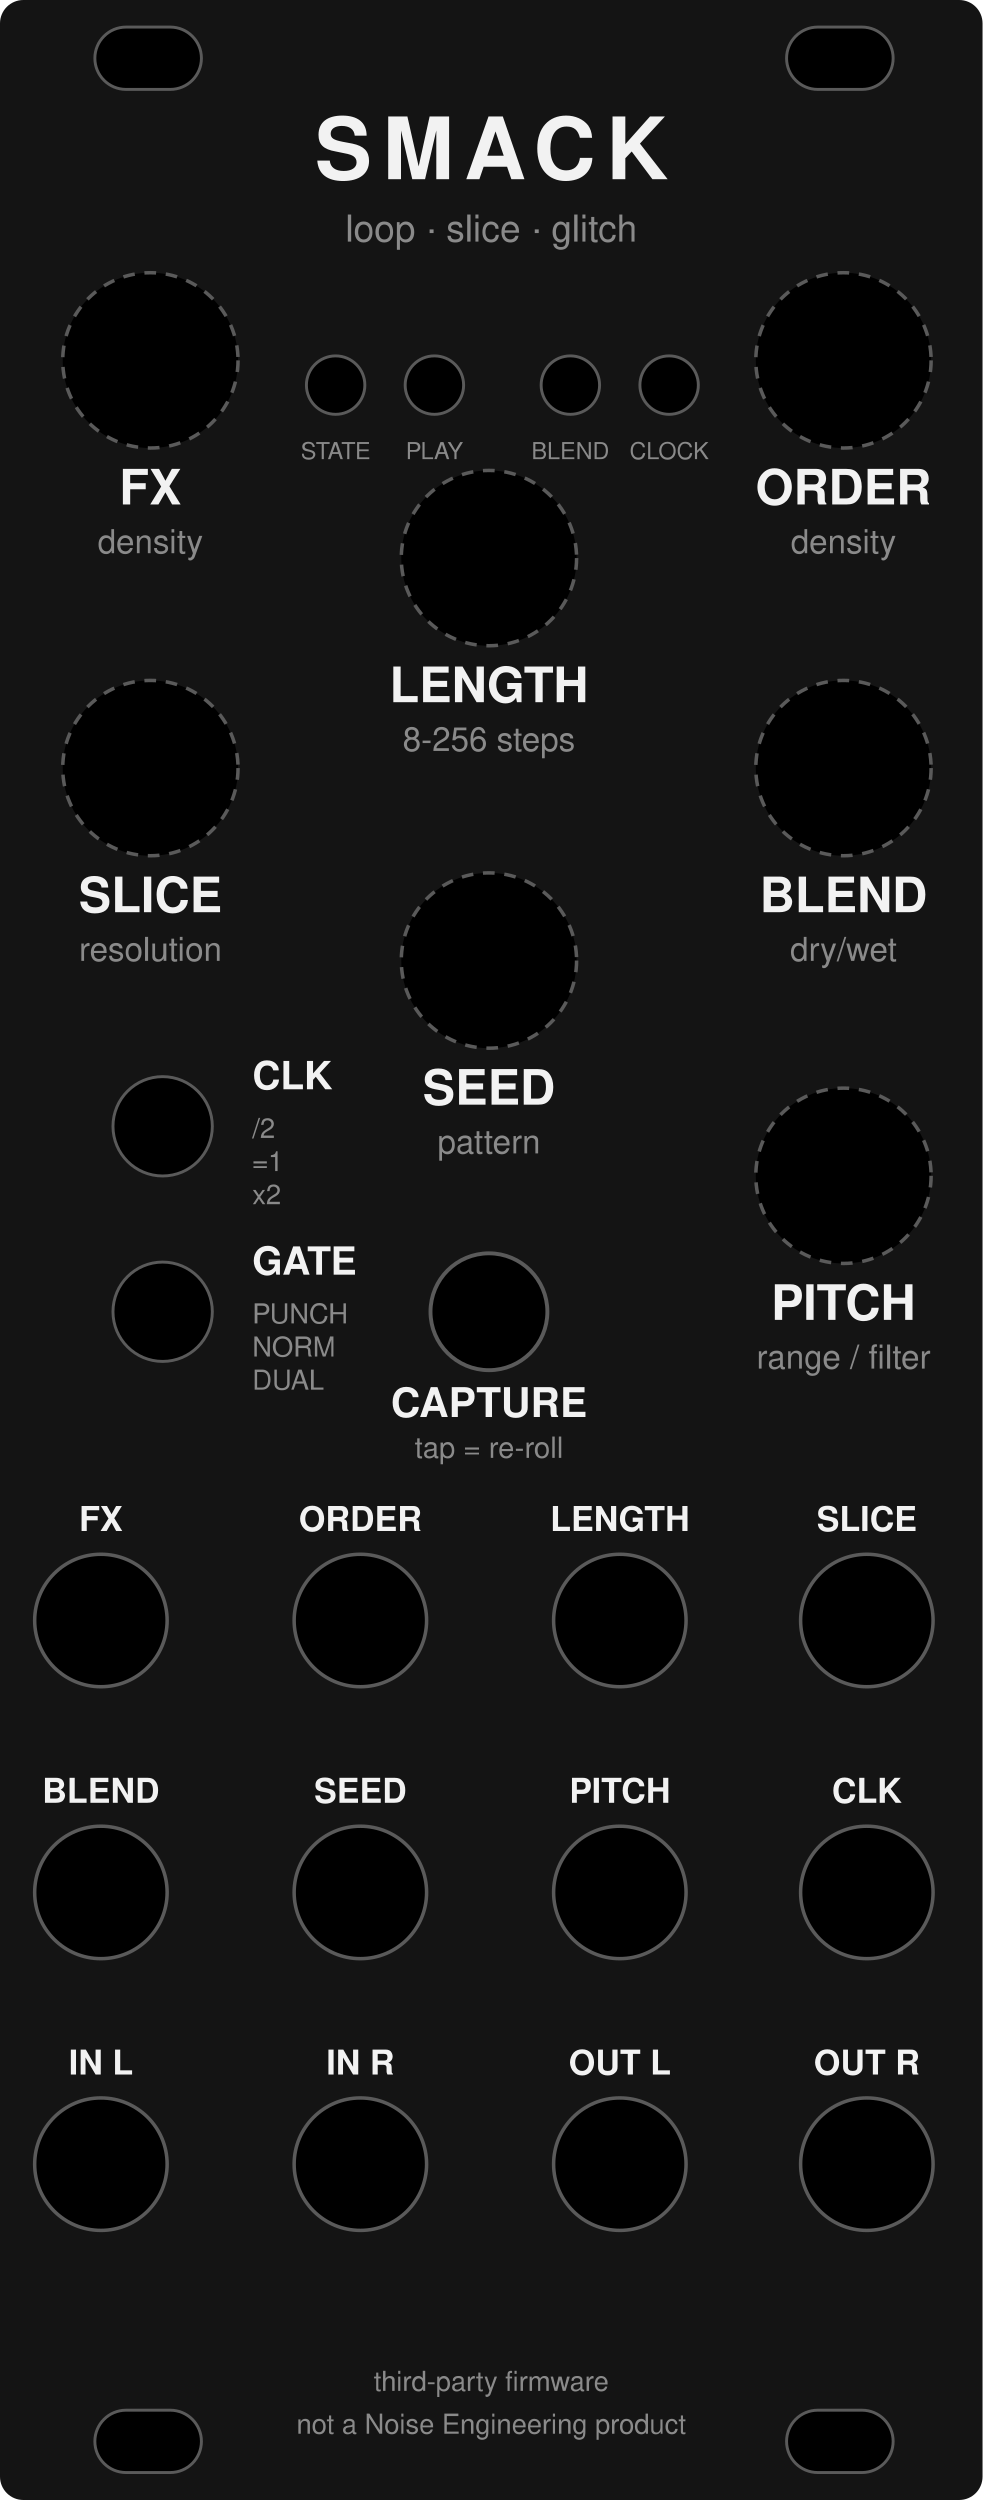
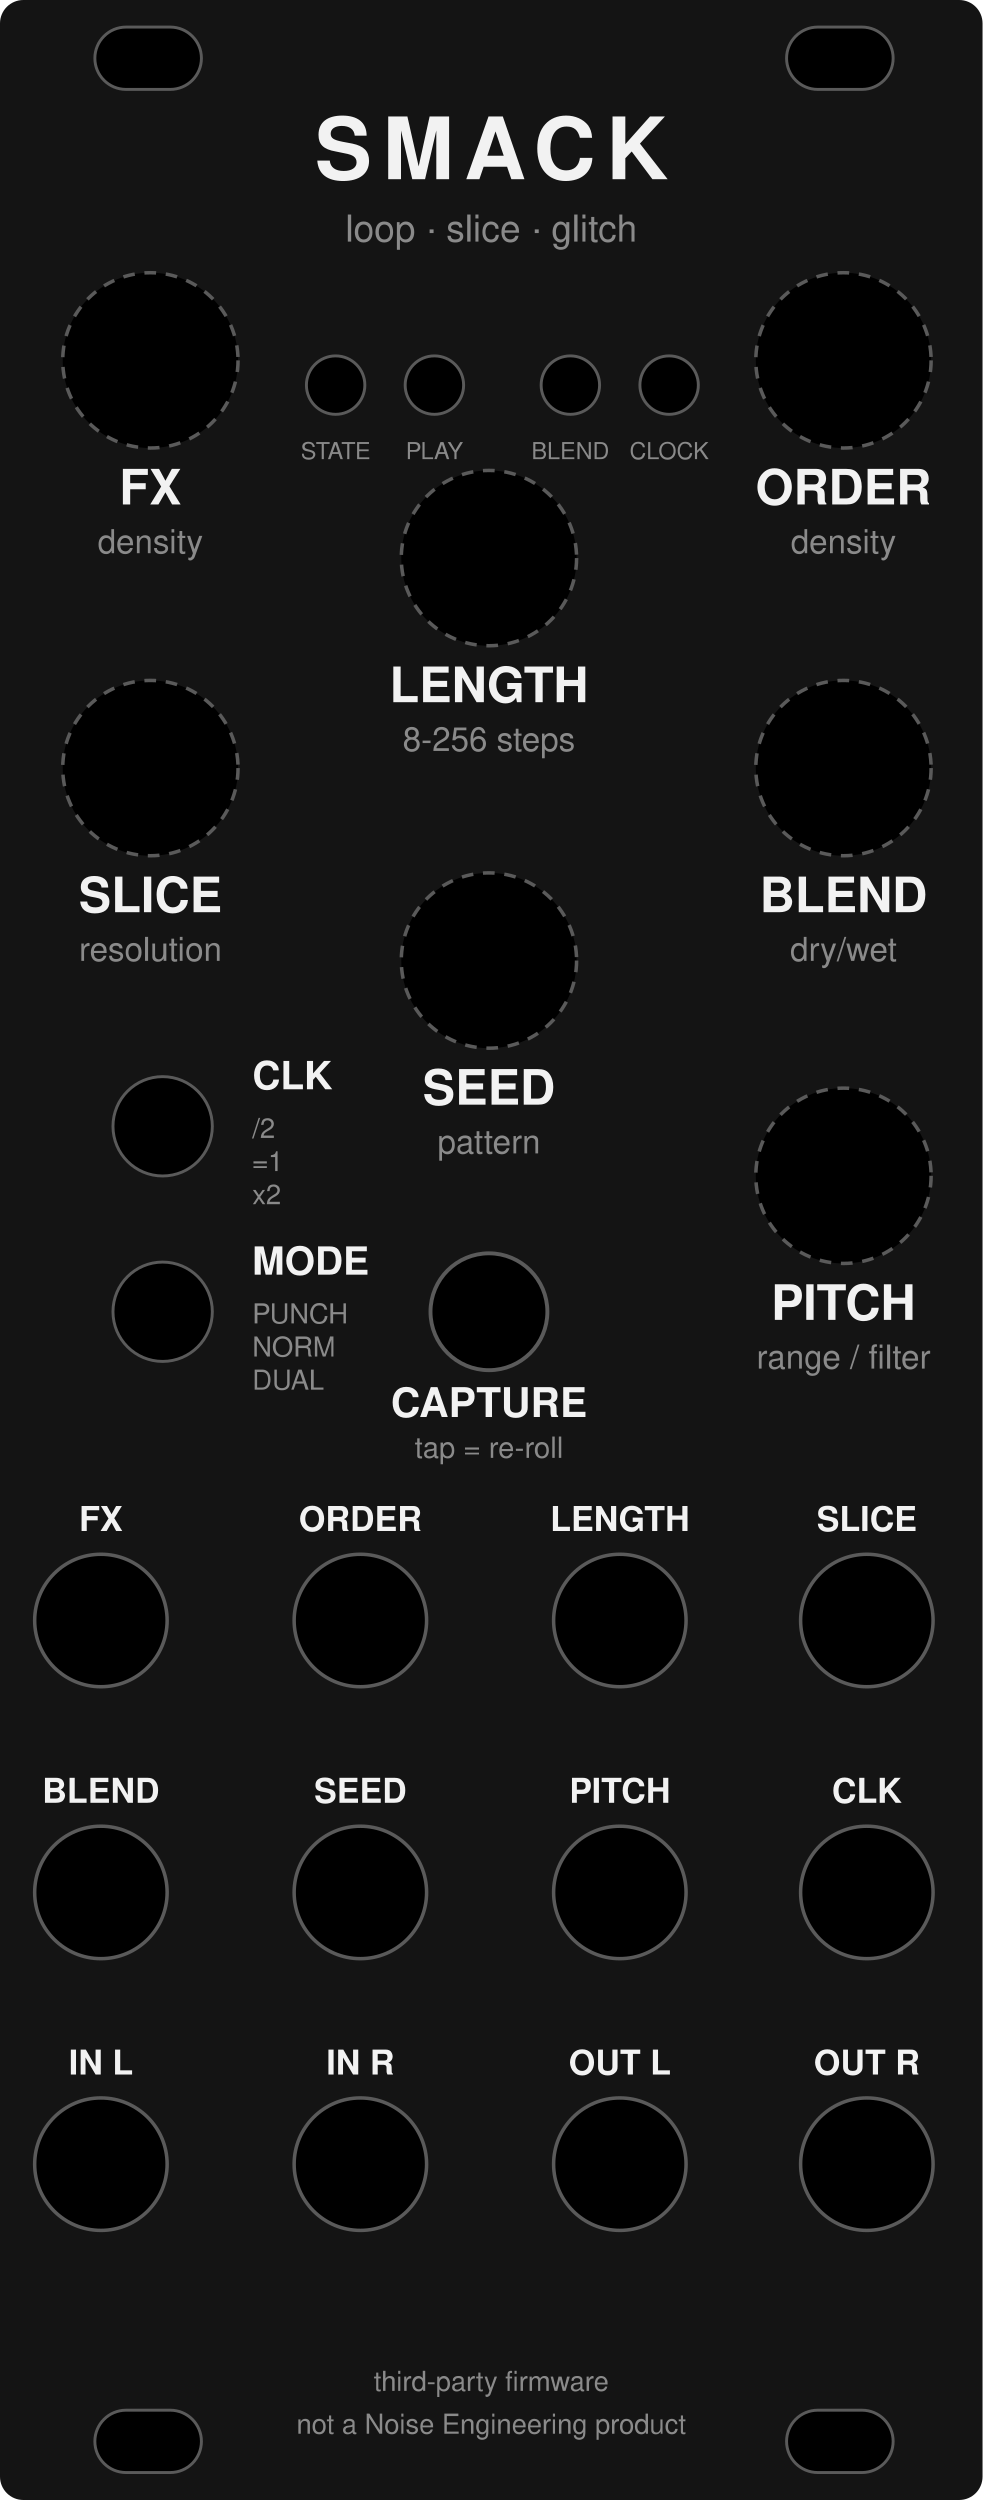
<svg xmlns="http://www.w3.org/2000/svg" width="50.44mm" height="128.34mm" viewBox="0 0 50.44 128.34">
  <rect x="0" y="0" width="50.44" height="128.34" rx="1.2" fill="#141414" />
  <rect x="4.87" y="1.39" width="5.47" height="3.2" rx="1.60" fill="#000000" stroke="#5a5a5a" stroke-width="0.15" />
  <rect x="40.38" y="1.39" width="5.47" height="3.2" rx="1.60" fill="#000000" stroke="#5a5a5a" stroke-width="0.15" />
  <rect x="4.87" y="123.73" width="5.47" height="3.2" rx="1.60" fill="#000000" stroke="#5a5a5a" stroke-width="0.15" />
  <rect x="40.38" y="123.73" width="5.47" height="3.2" rx="1.60" fill="#000000" stroke="#5a5a5a" stroke-width="0.15" />
  <text x="25.22" y="9.20" font-family="Helvetica, Arial, sans-serif" font-size="4.4" font-weight="bold" fill="#f2f2f2" text-anchor="middle" letter-spacing="0.55">SMACK</text>
  <text x="25.22" y="12.40" font-family="Helvetica, Arial, sans-serif" font-size="1.9" font-weight="normal" fill="#8a8a8a" text-anchor="middle">loop · slice · glitch</text>
  <circle cx="17.23" cy="19.77" r="1.50" fill="#000000" stroke="#5a5a5a" stroke-width="0.15" />
  <text x="17.23" y="23.57" font-family="Helvetica, Arial, sans-serif" font-size="1.2" font-weight="normal" fill="#8a8a8a" text-anchor="middle">STATE</text>
  <circle cx="22.30" cy="19.77" r="1.50" fill="#000000" stroke="#5a5a5a" stroke-width="0.15" />
  <text x="22.30" y="23.57" font-family="Helvetica, Arial, sans-serif" font-size="1.2" font-weight="normal" fill="#8a8a8a" text-anchor="middle">PLAY</text>
  <circle cx="29.28" cy="19.77" r="1.50" fill="#000000" stroke="#5a5a5a" stroke-width="0.15" />
  <text x="29.28" y="23.57" font-family="Helvetica, Arial, sans-serif" font-size="1.2" font-weight="normal" fill="#8a8a8a" text-anchor="middle">BLEND</text>
  <circle cx="34.35" cy="19.77" r="1.50" fill="#000000" stroke="#5a5a5a" stroke-width="0.15" />
  <text x="34.35" y="23.57" font-family="Helvetica, Arial, sans-serif" font-size="1.2" font-weight="normal" fill="#8a8a8a" text-anchor="middle">CLOCK</text>
  <circle cx="7.72" cy="18.50" r="4.50" fill="#000000" stroke="#5a5a5a" stroke-width="0.18" stroke-dasharray="0.6 0.5" />
  <text x="7.72" y="25.90" font-family="Helvetica, Arial, sans-serif" font-size="2.5" font-weight="bold" fill="#f2f2f2" text-anchor="middle">FX</text>
  <text x="7.72" y="28.40" font-family="Helvetica, Arial, sans-serif" font-size="1.7" font-weight="normal" fill="#8a8a8a" text-anchor="middle">density</text>
  <circle cx="43.30" cy="18.50" r="4.50" fill="#000000" stroke="#5a5a5a" stroke-width="0.18" stroke-dasharray="0.6 0.5" />
  <text x="43.30" y="25.90" font-family="Helvetica, Arial, sans-serif" font-size="2.5" font-weight="bold" fill="#f2f2f2" text-anchor="middle">ORDER</text>
  <text x="43.30" y="28.40" font-family="Helvetica, Arial, sans-serif" font-size="1.7" font-weight="normal" fill="#8a8a8a" text-anchor="middle">density</text>
  <circle cx="25.10" cy="28.65" r="4.50" fill="#000000" stroke="#5a5a5a" stroke-width="0.18" stroke-dasharray="0.6 0.5" />
  <text x="25.10" y="36.05" font-family="Helvetica, Arial, sans-serif" font-size="2.5" font-weight="bold" fill="#f2f2f2" text-anchor="middle">LENGTH</text>
  <text x="25.10" y="38.55" font-family="Helvetica, Arial, sans-serif" font-size="1.7" font-weight="normal" fill="#8a8a8a" text-anchor="middle">8-256 steps</text>
  <circle cx="7.72" cy="39.43" r="4.50" fill="#000000" stroke="#5a5a5a" stroke-width="0.18" stroke-dasharray="0.6 0.5" />
  <text x="7.72" y="46.83" font-family="Helvetica, Arial, sans-serif" font-size="2.5" font-weight="bold" fill="#f2f2f2" text-anchor="middle">SLICE</text>
  <text x="7.72" y="49.33" font-family="Helvetica, Arial, sans-serif" font-size="1.7" font-weight="normal" fill="#8a8a8a" text-anchor="middle">resolution</text>
  <circle cx="43.30" cy="39.43" r="4.50" fill="#000000" stroke="#5a5a5a" stroke-width="0.18" stroke-dasharray="0.6 0.5" />
  <text x="43.30" y="46.83" font-family="Helvetica, Arial, sans-serif" font-size="2.5" font-weight="bold" fill="#f2f2f2" text-anchor="middle">BLEND</text>
  <text x="43.30" y="49.33" font-family="Helvetica, Arial, sans-serif" font-size="1.7" font-weight="normal" fill="#8a8a8a" text-anchor="middle">dry/wet</text>
  <circle cx="25.10" cy="49.31" r="4.50" fill="#000000" stroke="#5a5a5a" stroke-width="0.18" stroke-dasharray="0.6 0.5" />
  <text x="25.10" y="56.71" font-family="Helvetica, Arial, sans-serif" font-size="2.5" font-weight="bold" fill="#f2f2f2" text-anchor="middle">SEED</text>
  <text x="25.10" y="59.21" font-family="Helvetica, Arial, sans-serif" font-size="1.7" font-weight="normal" fill="#8a8a8a" text-anchor="middle">pattern</text>
  <circle cx="43.30" cy="60.36" r="4.50" fill="#000000" stroke="#5a5a5a" stroke-width="0.18" stroke-dasharray="0.6 0.5" />
  <text x="43.30" y="67.76" font-family="Helvetica, Arial, sans-serif" font-size="2.5" font-weight="bold" fill="#f2f2f2" text-anchor="middle">PITCH</text>
  <text x="43.30" y="70.26" font-family="Helvetica, Arial, sans-serif" font-size="1.7" font-weight="normal" fill="#8a8a8a" text-anchor="middle">range / filter</text>
  <circle cx="8.35" cy="57.82" r="2.55" fill="#000000" stroke="#5a5a5a" stroke-width="0.15" />
  <text x="12.95" y="55.92" font-family="Helvetica, Arial, sans-serif" font-size="2.0" font-weight="bold" fill="#f2f2f2" text-anchor="start">CLK</text>
  <text x="12.95" y="58.42" font-family="Helvetica, Arial, sans-serif" font-size="1.4" font-weight="normal" fill="#8a8a8a" text-anchor="start">/2</text>
  <text x="12.95" y="60.12" font-family="Helvetica, Arial, sans-serif" font-size="1.4" font-weight="normal" fill="#8a8a8a" text-anchor="start">=1</text>
  <text x="12.95" y="61.82" font-family="Helvetica, Arial, sans-serif" font-size="1.4" font-weight="normal" fill="#8a8a8a" text-anchor="start">x2</text>
  <circle cx="8.35" cy="67.34" r="2.55" fill="#000000" stroke="#5a5a5a" stroke-width="0.15" />
-   <text x="12.95" y="65.44" font-family="Helvetica, Arial, sans-serif" font-size="2.0" font-weight="bold" fill="#f2f2f2" text-anchor="start">GATE</text>
+   <text x="12.95" y="65.44" font-family="Helvetica, Arial, sans-serif" font-size="2.0" font-weight="bold" fill="#f2f2f2" text-anchor="start">MODE</text>
  <text x="12.95" y="67.94" font-family="Helvetica, Arial, sans-serif" font-size="1.4" font-weight="normal" fill="#8a8a8a" text-anchor="start">PUNCH</text>
  <text x="12.95" y="69.64" font-family="Helvetica, Arial, sans-serif" font-size="1.4" font-weight="normal" fill="#8a8a8a" text-anchor="start">NORM</text>
  <text x="12.95" y="71.34" font-family="Helvetica, Arial, sans-serif" font-size="1.4" font-weight="normal" fill="#8a8a8a" text-anchor="start">DUAL</text>
  <circle cx="25.10" cy="67.34" r="3.00" fill="#000000" stroke="#5a5a5a" stroke-width="0.2" />
  <text x="25.10" y="72.74" font-family="Helvetica, Arial, sans-serif" font-size="2.1" font-weight="bold" fill="#f2f2f2" text-anchor="middle">CAPTURE</text>
  <text x="25.10" y="74.84" font-family="Helvetica, Arial, sans-serif" font-size="1.5" font-weight="normal" fill="#8a8a8a" text-anchor="middle">tap = re-roll</text>
  <circle cx="5.18" cy="83.19" r="3.40" fill="#000000" stroke="#5a5a5a" stroke-width="0.18" />
  <text x="5.18" y="78.59" font-family="Helvetica, Arial, sans-serif" font-size="1.75" font-weight="bold" fill="#f2f2f2" text-anchor="middle">FX</text>
  <circle cx="18.50" cy="83.19" r="3.40" fill="#000000" stroke="#5a5a5a" stroke-width="0.18" />
  <text x="18.50" y="78.59" font-family="Helvetica, Arial, sans-serif" font-size="1.75" font-weight="bold" fill="#f2f2f2" text-anchor="middle">ORDER</text>
  <circle cx="31.82" cy="83.19" r="3.40" fill="#000000" stroke="#5a5a5a" stroke-width="0.18" />
  <text x="31.82" y="78.59" font-family="Helvetica, Arial, sans-serif" font-size="1.75" font-weight="bold" fill="#f2f2f2" text-anchor="middle">LENGTH</text>
  <circle cx="44.50" cy="83.19" r="3.40" fill="#000000" stroke="#5a5a5a" stroke-width="0.18" />
  <text x="44.50" y="78.59" font-family="Helvetica, Arial, sans-serif" font-size="1.75" font-weight="bold" fill="#f2f2f2" text-anchor="middle">SLICE</text>
  <circle cx="5.18" cy="97.15" r="3.40" fill="#000000" stroke="#5a5a5a" stroke-width="0.18" />
  <text x="5.18" y="92.55" font-family="Helvetica, Arial, sans-serif" font-size="1.75" font-weight="bold" fill="#f2f2f2" text-anchor="middle">BLEND</text>
  <circle cx="18.50" cy="97.15" r="3.40" fill="#000000" stroke="#5a5a5a" stroke-width="0.18" />
  <text x="18.50" y="92.55" font-family="Helvetica, Arial, sans-serif" font-size="1.75" font-weight="bold" fill="#f2f2f2" text-anchor="middle">SEED</text>
  <circle cx="31.82" cy="97.15" r="3.40" fill="#000000" stroke="#5a5a5a" stroke-width="0.18" />
  <text x="31.82" y="92.55" font-family="Helvetica, Arial, sans-serif" font-size="1.75" font-weight="bold" fill="#f2f2f2" text-anchor="middle">PITCH</text>
  <circle cx="44.50" cy="97.15" r="3.40" fill="#000000" stroke="#5a5a5a" stroke-width="0.18" />
  <text x="44.50" y="92.55" font-family="Helvetica, Arial, sans-serif" font-size="1.75" font-weight="bold" fill="#f2f2f2" text-anchor="middle">CLK</text>
  <circle cx="5.18" cy="111.10" r="3.40" fill="#000000" stroke="#5a5a5a" stroke-width="0.18" />
  <text x="5.18" y="106.50" font-family="Helvetica, Arial, sans-serif" font-size="1.75" font-weight="bold" fill="#f2f2f2" text-anchor="middle">IN L</text>
  <circle cx="18.50" cy="111.10" r="3.40" fill="#000000" stroke="#5a5a5a" stroke-width="0.18" />
  <text x="18.50" y="106.50" font-family="Helvetica, Arial, sans-serif" font-size="1.75" font-weight="bold" fill="#f2f2f2" text-anchor="middle">IN R</text>
  <circle cx="31.82" cy="111.10" r="3.40" fill="#000000" stroke="#5a5a5a" stroke-width="0.18" />
  <text x="31.82" y="106.50" font-family="Helvetica, Arial, sans-serif" font-size="1.75" font-weight="bold" fill="#f2f2f2" text-anchor="middle">OUT L</text>
  <circle cx="44.50" cy="111.10" r="3.40" fill="#000000" stroke="#5a5a5a" stroke-width="0.18" />
  <text x="44.50" y="106.50" font-family="Helvetica, Arial, sans-serif" font-size="1.75" font-weight="bold" fill="#f2f2f2" text-anchor="middle">OUT R</text>
  <text x="25.22" y="122.74" font-family="Helvetica, Arial, sans-serif" font-size="1.4" font-weight="normal" fill="#8a8a8a" text-anchor="middle">third-party firmware</text>
  <text x="25.22" y="124.94" font-family="Helvetica, Arial, sans-serif" font-size="1.4" font-weight="normal" fill="#8a8a8a" text-anchor="middle">not a Noise Engineering product</text>
</svg>
